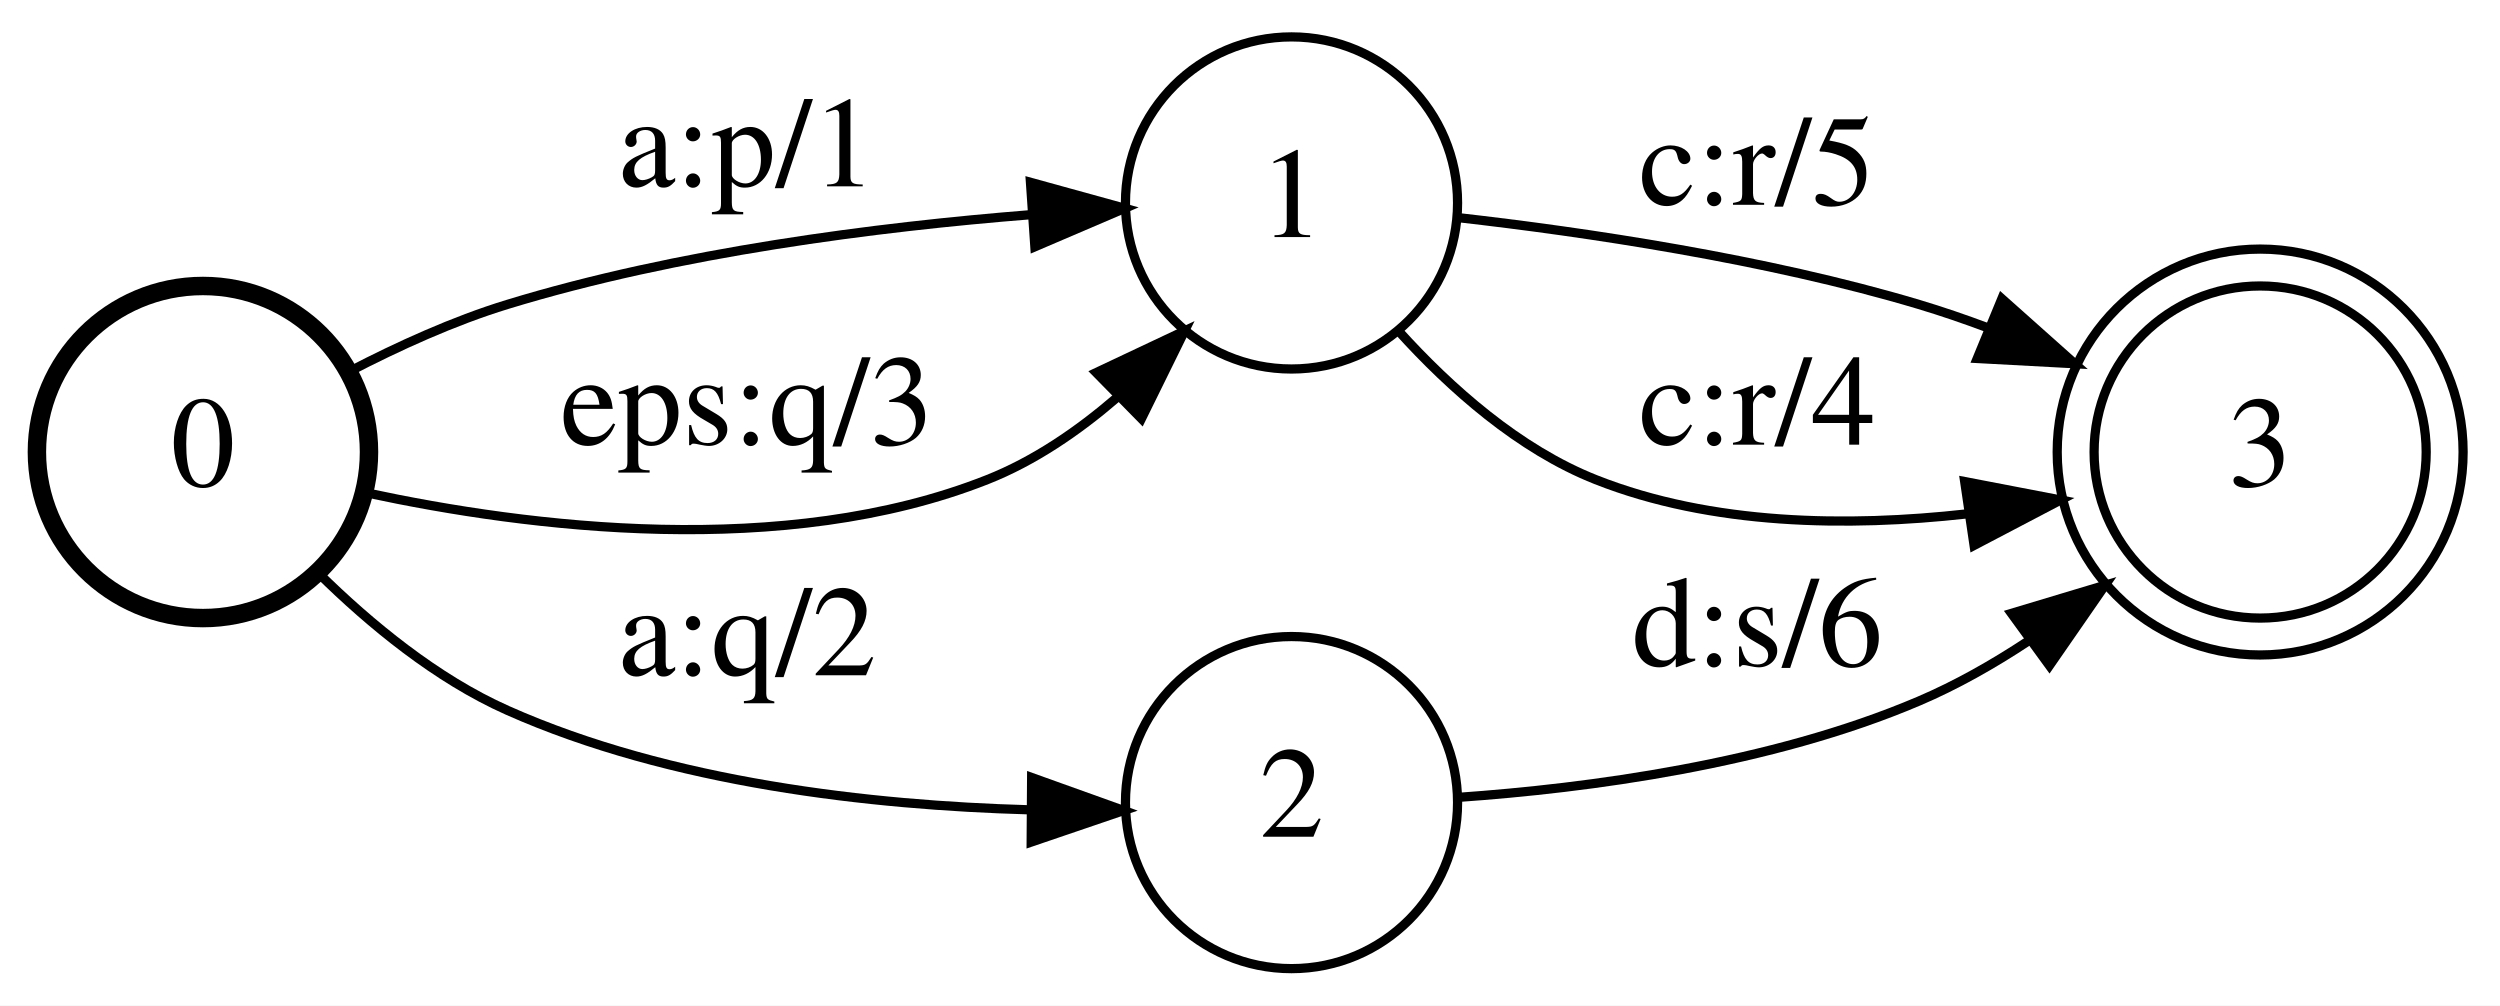
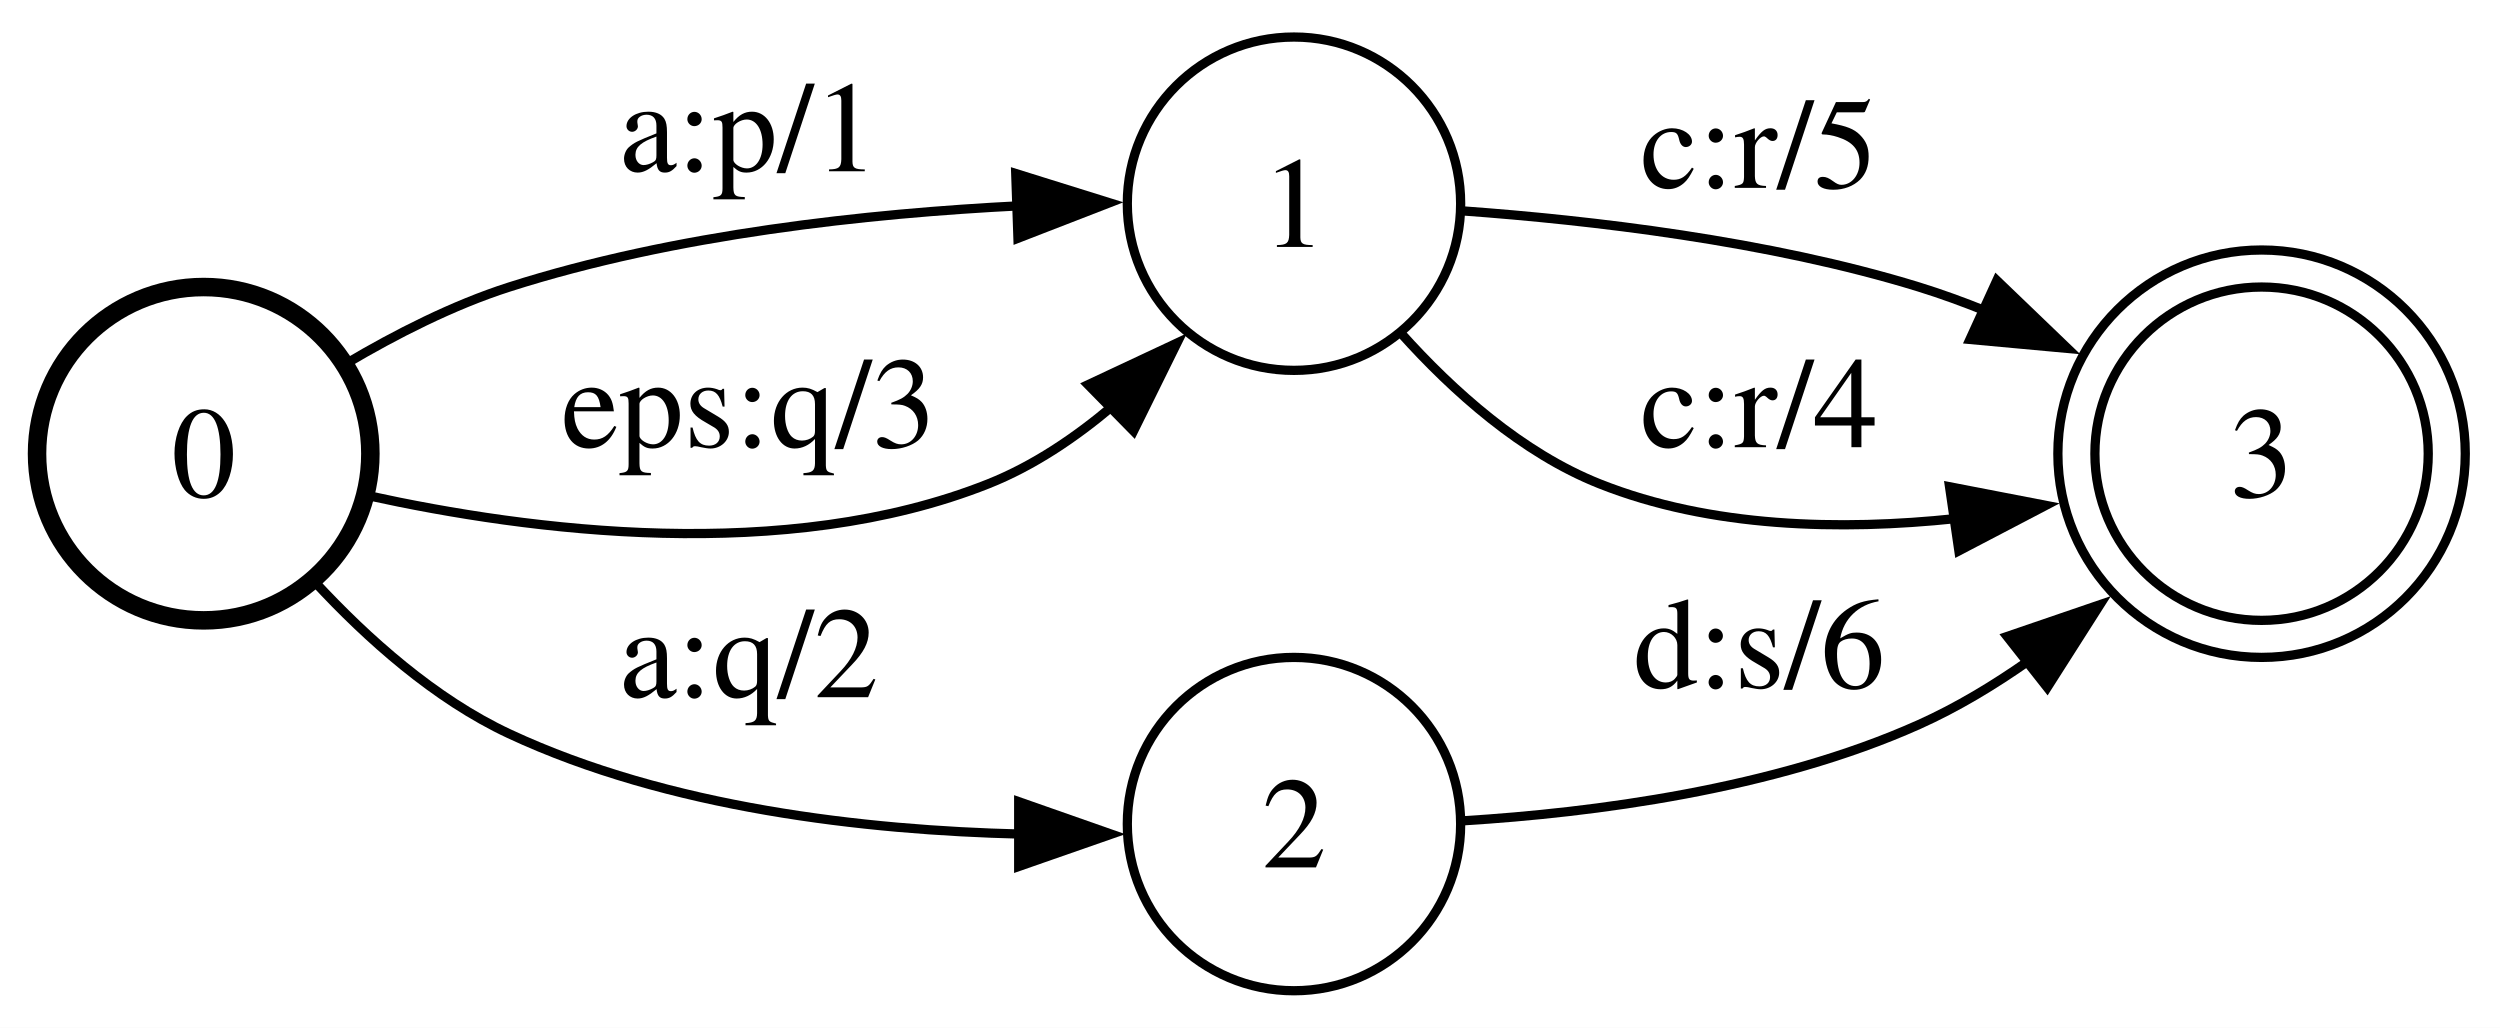
- <svg xmlns="http://www.w3.org/2000/svg" width="271pt" height="109pt" viewBox="0.00 0.00 271.00 109.00">
-   <g id="graph0" class="graph" transform="scale(1 1) rotate(0) translate(4 105)">
-     <polygon fill="white" stroke="transparent" points="-4,4 -4,-105 267,-105 267,4 -4,4" />
+ <svg xmlns="http://www.w3.org/2000/svg" width="270pt" height="111pt" viewBox="0.00 0.00 270.00 111.00">
+   <g id="graph0" class="graph" transform="scale(1 1) rotate(0) translate(4 107)">
+     <polygon fill="white" stroke="none" points="-4,4 -4,-107 266.25,-107 266.25,4 -4,4" />
    <g id="node1" class="node">
-       <ellipse fill="none" stroke="black" stroke-width="2" cx="18" cy="-56" rx="18" ry="18" />
-       <text text-anchor="middle" x="18" y="-52.3" font-family="Times,serif" font-size="14.00">0</text>
+       <ellipse fill="none" stroke="black" stroke-width="2" cx="18" cy="-58" rx="18" ry="18" />
+       <text xml:space="preserve" text-anchor="middle" x="18" y="-53.33" font-family="Times,serif" font-size="14.00">0</text>
    </g>
    <g id="node2" class="node">
-       <ellipse fill="none" stroke="black" cx="136" cy="-83" rx="18" ry="18" />
-       <text text-anchor="middle" x="136" y="-79.3" font-family="Times,serif" font-size="14.00">1</text>
+       <ellipse fill="none" stroke="black" cx="135.75" cy="-85" rx="18" ry="18" />
+       <text xml:space="preserve" text-anchor="middle" x="135.75" y="-80.33" font-family="Times,serif" font-size="14.00">1</text>
    </g>
    <g id="edge1" class="edge">
-       <path fill="none" stroke="black" d="M33.87,-64.73C39.13,-67.46 45.18,-70.22 51,-72 69.46,-77.65 91.07,-80.4 107.75,-81.73" />
-       <polygon fill="black" stroke="black" points="107.7,-85.24 117.92,-82.42 108.18,-78.25 107.7,-85.24" />
-       <text text-anchor="middle" x="77" y="-84.8" font-family="Times,serif" font-size="14.00">a:p/1</text>
+       <path fill="none" stroke="black" d="M33.4,-67.74C38.72,-70.89 44.93,-74.06 51,-76 68.82,-81.7 89.75,-83.95 106.22,-84.78" />
+       <polygon fill="black" stroke="black" points="105.7,-88.26 115.82,-85.1 105.94,-81.27 105.7,-88.26" />
+       <text xml:space="preserve" text-anchor="middle" x="76.88" y="-88.5" font-family="Times,serif" font-size="14.00">a:p/1</text>
    </g>
    <g id="edge3" class="edge">
-       <path fill="none" stroke="black" d="M35.77,-51.57C53.22,-47.82 81.02,-44.31 103,-53 108.09,-55.01 112.85,-58.26 117.06,-61.89" />
-       <polygon fill="black" stroke="black" points="114.83,-64.61 124.41,-69.13 119.73,-59.62 114.83,-64.61" />
-       <text text-anchor="middle" x="77" y="-56.8" font-family="Times,serif" font-size="14.00">eps:q/3</text>
+       <path fill="none" stroke="black" d="M35.72,-53.48C53.13,-49.65 80.85,-46.04 102.75,-54.75 107.6,-56.68 112.13,-59.73 116.18,-63.16" />
+       <polygon fill="black" stroke="black" points="113.51,-65.45 123.11,-69.95 118.42,-60.45 113.51,-65.45" />
+       <text xml:space="preserve" text-anchor="middle" x="76.88" y="-58.7" font-family="Times,serif" font-size="14.00">eps:q/3</text>
    </g>
    <g id="node3" class="node">
-       <ellipse fill="none" stroke="black" cx="136" cy="-18" rx="18" ry="18" />
-       <text text-anchor="middle" x="136" y="-14.3" font-family="Times,serif" font-size="14.00">2</text>
+       <ellipse fill="none" stroke="black" cx="135.75" cy="-18" rx="18" ry="18" />
+       <text xml:space="preserve" text-anchor="middle" x="135.75" y="-13.32" font-family="Times,serif" font-size="14.00">2</text>
    </g>
    <g id="edge2" class="edge">
-       <path fill="none" stroke="black" d="M30.52,-42.87C36.12,-37.35 43.31,-31.42 51,-28 68.72,-20.11 90.51,-17.7 107.46,-17.22" />
-       <polygon fill="black" stroke="black" points="107.83,-20.72 117.81,-17.14 107.78,-13.72 107.83,-20.72" />
-       <text text-anchor="middle" x="77" y="-31.8" font-family="Times,serif" font-size="14.00">a:q/2</text>
+       <path fill="none" stroke="black" d="M30.03,-44.12C35.64,-38.06 42.96,-31.5 51,-27.75 68.19,-19.73 89.43,-17.33 106.22,-16.92" />
+       <polygon fill="black" stroke="black" points="106.02,-20.42 116.02,-16.91 106.02,-13.42 106.02,-20.42" />
+       <text xml:space="preserve" text-anchor="middle" x="76.88" y="-31.7" font-family="Times,serif" font-size="14.00">a:q/2</text>
    </g>
    <g id="node4" class="node">
-       <ellipse fill="none" stroke="black" cx="241" cy="-56" rx="18" ry="18" />
-       <ellipse fill="none" stroke="black" cx="241" cy="-56" rx="22" ry="22" />
-       <text text-anchor="middle" x="241" y="-52.3" font-family="Times,serif" font-size="14.00">3</text>
+       <ellipse fill="none" stroke="black" cx="240.25" cy="-58" rx="18" ry="18" />
+       <ellipse fill="none" stroke="black" cx="240.25" cy="-58" rx="22" ry="22" />
+       <text xml:space="preserve" text-anchor="middle" x="240.25" y="-53.33" font-family="Times,serif" font-size="14.00">3</text>
    </g>
    <g id="edge4" class="edge">
-       <path fill="none" stroke="black" d="M154.07,-81.41C167.77,-79.85 187.4,-76.96 204,-72 206.47,-71.26 208.98,-70.4 211.49,-69.46" />
-       <polygon fill="black" stroke="black" points="213,-72.62 220.91,-65.57 210.33,-66.14 213,-72.62" />
-       <text text-anchor="middle" x="186.5" y="-82.8" font-family="Times,serif" font-size="14.00">c:r/5</text>
+       <path fill="none" stroke="black" d="M154.03,-84.22C167.65,-83.23 187,-81.01 203.25,-76 205.64,-75.26 208.06,-74.38 210.46,-73.41" />
+       <polygon fill="black" stroke="black" points="211.66,-76.71 219.3,-69.37 208.75,-70.34 211.66,-76.71" />
+       <text xml:space="preserve" text-anchor="middle" x="186" y="-86.71" font-family="Times,serif" font-size="14.00">c:r/5</text>
    </g>
    <g id="edge5" class="edge">
-       <path fill="none" stroke="black" d="M147.59,-69.13C153.19,-62.94 160.64,-56.3 169,-53 181.55,-48.04 196.33,-47.86 209.16,-49.29" />
-       <polygon fill="black" stroke="black" points="208.97,-52.8 219.37,-50.8 209.99,-45.88 208.97,-52.8" />
-       <text text-anchor="middle" x="186.5" y="-56.8" font-family="Times,serif" font-size="14.00">c:r/4</text>
+       <path fill="none" stroke="black" d="M147.31,-71.01C152.91,-64.77 160.37,-58.08 168.75,-54.75 180.74,-49.98 194.8,-49.68 207.2,-50.99" />
+       <polygon fill="black" stroke="black" points="206.55,-54.43 216.95,-52.42 207.56,-47.51 206.55,-54.43" />
+       <text xml:space="preserve" text-anchor="middle" x="186" y="-58.7" font-family="Times,serif" font-size="14.00">c:r/4</text>
    </g>
    <g id="edge6" class="edge">
-       <path fill="none" stroke="black" d="M154.14,-18.57C168.07,-19.55 187.95,-22.16 204,-29 208.04,-30.72 212.05,-32.99 215.83,-35.49" />
-       <polygon fill="black" stroke="black" points="214.04,-38.51 224.19,-41.56 218.16,-32.85 214.04,-38.51" />
-       <text text-anchor="middle" x="186.5" y="-32.8" font-family="Times,serif" font-size="14.00">d:s/6</text>
+       <path fill="none" stroke="black" d="M154.12,-18.36C167.96,-19.22 187.56,-21.72 203.25,-28.75 207.35,-30.59 211.37,-33.01 215.16,-35.68" />
+       <polygon fill="black" stroke="black" points="212.77,-38.26 222.79,-41.69 217.1,-32.76 212.77,-38.26" />
+       <text xml:space="preserve" text-anchor="middle" x="186" y="-32.7" font-family="Times,serif" font-size="14.00">d:s/6</text>
    </g>
  </g>
</svg>
